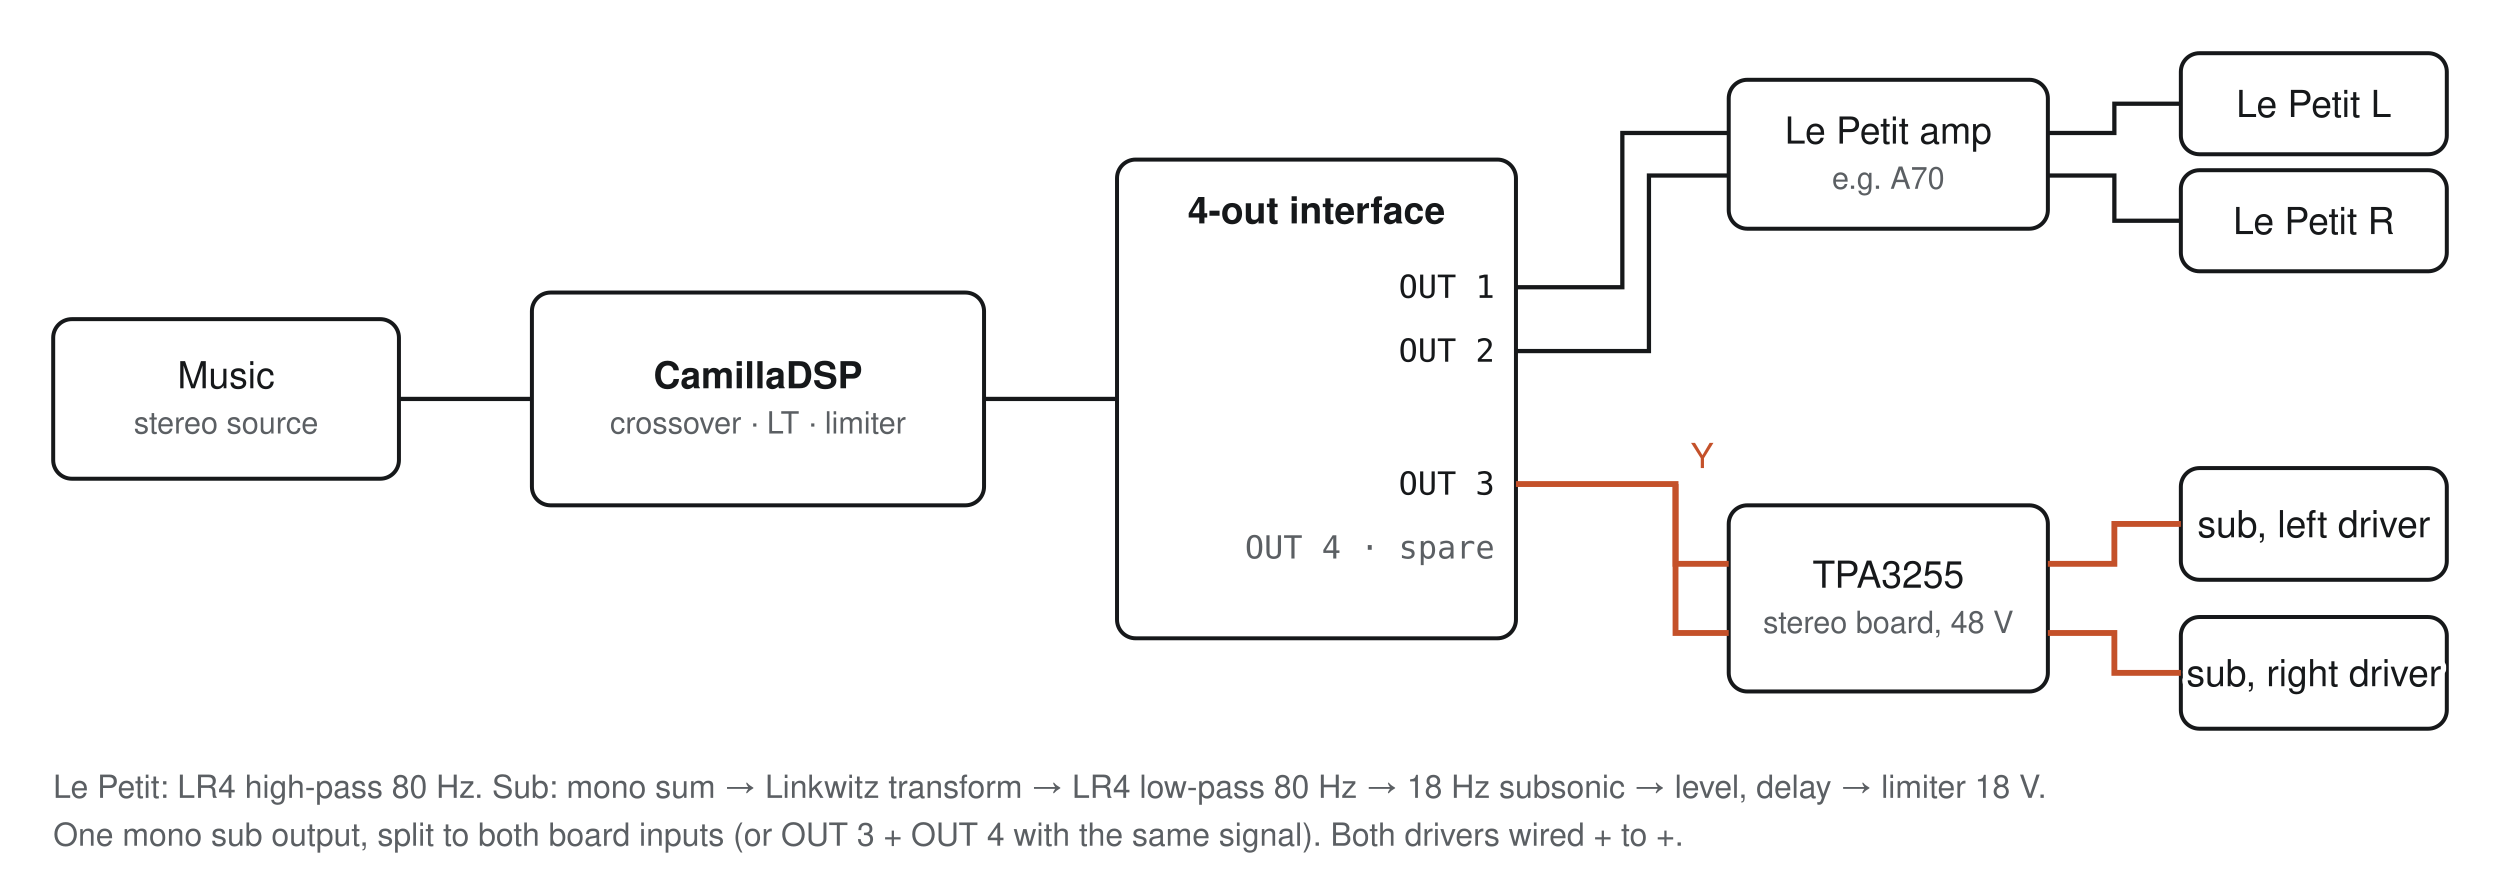
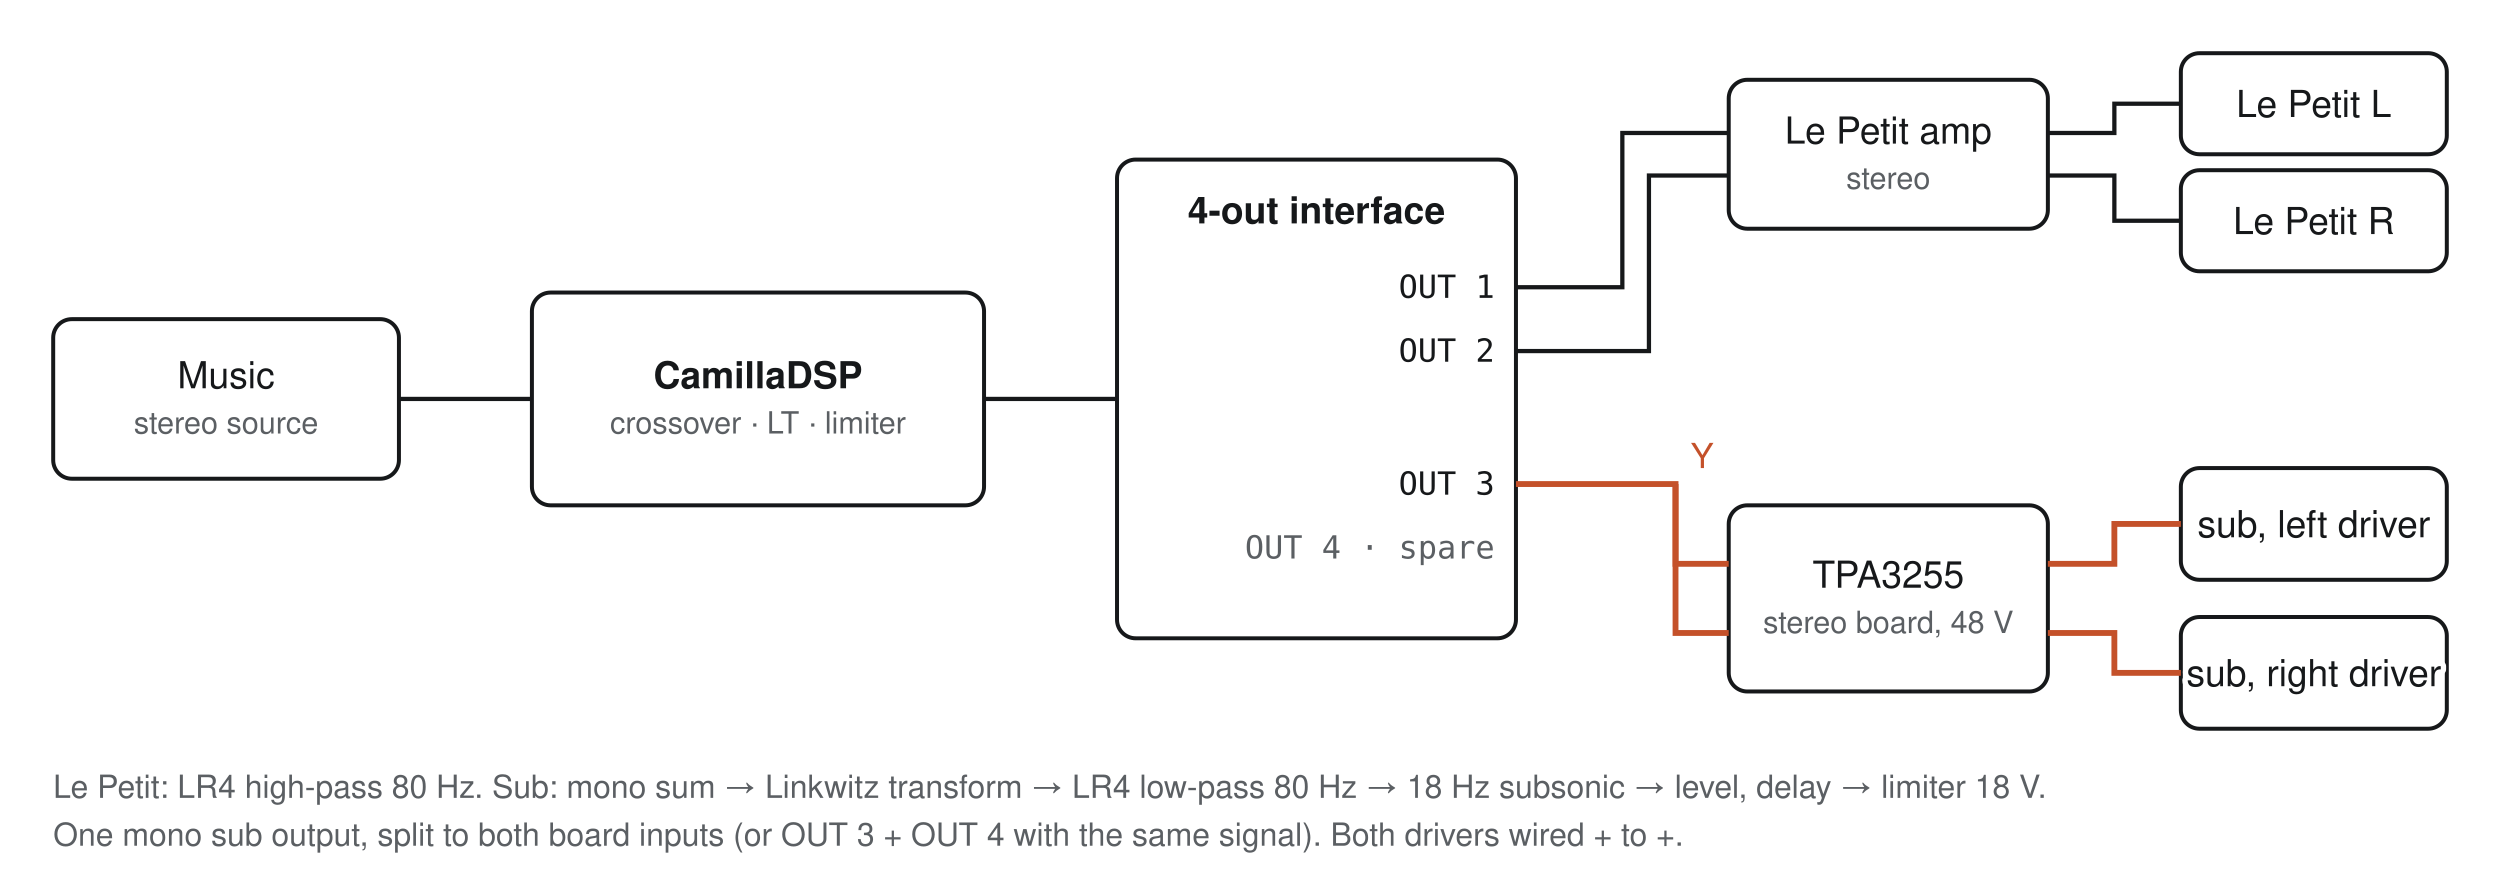
<svg xmlns="http://www.w3.org/2000/svg" viewBox="0 0 940 332" font-family="-apple-system,Segoe UI,Helvetica,Arial,sans-serif" role="img" aria-label="Signal chain: music into CamillaDSP, out of a 4-output interface. Outputs 1 and 2 drive Le Petit through its amp; output 3 feeds both inputs of the TPA3255 board, one channel per sub driver.">
  <style>text{paint-order:stroke;stroke:#ffffff;stroke-width:4px;stroke-linejoin:round}.m{font-family:Menlo,Consolas,monospace;font-size:12px}</style>
  <rect width="940" height="332" fill="#ffffff" />
  <rect x="20" y="120" width="130" height="60" rx="7" fill="#ffffff" stroke="#16181a" stroke-width="1.5" />
  <text x="85.0" y="146.0" font-size="14" text-anchor="middle" fill="#16181a">Music</text>
  <text x="85.0" y="163.0" font-size="11.5" text-anchor="middle" fill="#5b5f63">stereo source</text>
  <rect x="200" y="110" width="170" height="80" rx="7" fill="#ffffff" stroke="#16181a" stroke-width="1.5" />
  <text x="285.0" y="146.0" font-size="14" text-anchor="middle" fill="#16181a" font-weight="600">CamillaDSP</text>
  <text x="285.0" y="163.0" font-size="11.5" text-anchor="middle" fill="#5b5f63">crossover · LT · limiter</text>
  <rect x="420" y="60" width="150" height="180" rx="7" fill="#ffffff" stroke="#16181a" stroke-width="1.5" />
  <text x="495.0" y="84" font-size="14" text-anchor="middle" fill="#16181a" font-weight="600">4-out interface</text>
  <rect x="650" y="30" width="120" height="56" rx="7" fill="#ffffff" stroke="#16181a" stroke-width="1.5" />
  <text x="710.0" y="54.0" font-size="14" text-anchor="middle" fill="#16181a">Le Petit amp</text>
-   <text x="710.0" y="71.0" font-size="11.5" text-anchor="middle" fill="#5b5f63">e.g. A70</text>
+   <text x="710.0" y="71.0" font-size="11.5" text-anchor="middle" fill="#5b5f63">stereo</text>
  <rect x="650" y="190" width="120" height="70" rx="7" fill="#ffffff" stroke="#16181a" stroke-width="1.5" />
  <text x="710.0" y="221.0" font-size="14" text-anchor="middle" fill="#16181a">TPA3255</text>
  <text x="710.0" y="238.0" font-size="11.5" text-anchor="middle" fill="#5b5f63">stereo board, 48 V</text>
  <rect x="820" y="20" width="100" height="38" rx="7" fill="#ffffff" stroke="#16181a" stroke-width="1.5" />
  <text x="870.0" y="44.0" font-size="14" text-anchor="middle" fill="#16181a">Le Petit L</text>
  <rect x="820" y="64" width="100" height="38" rx="7" fill="#ffffff" stroke="#16181a" stroke-width="1.5" />
  <text x="870.0" y="88.0" font-size="14" text-anchor="middle" fill="#16181a">Le Petit R</text>
  <rect x="820" y="176" width="100" height="42" rx="7" fill="#ffffff" stroke="#16181a" stroke-width="1.5" />
  <text x="870.0" y="202.0" font-size="14" text-anchor="middle" fill="#16181a">sub, left driver</text>
  <rect x="820" y="232" width="100" height="42" rx="7" fill="#ffffff" stroke="#16181a" stroke-width="1.5" />
  <text x="870.0" y="258.0" font-size="14" text-anchor="middle" fill="#16181a">sub, right driver</text>
  <path d="M150 150 H200" fill="none" stroke="#16181a" stroke-width="1.6" />
  <path d="M370 150 H420" fill="none" stroke="#16181a" stroke-width="1.6" />
  <text x="562" y="112" class="m" font-size="13" text-anchor="end" fill="#16181a">OUT 1</text>
  <text x="562" y="136" class="m" font-size="13" text-anchor="end" fill="#16181a">OUT 2</text>
  <text x="562" y="186" class="m" font-size="13" text-anchor="end" fill="#16181a">OUT 3</text>
  <text x="562" y="210" class="m" font-size="13" text-anchor="end" fill="#5b5f63">OUT 4 · spare</text>
  <path d="M570 108 H610 V50 H650" fill="none" stroke="#16181a" stroke-width="1.6" />
  <path d="M570 132 H620 V66 H650" fill="none" stroke="#16181a" stroke-width="1.6" />
  <path d="M770 50 H795 V39 H820" fill="none" stroke="#16181a" stroke-width="1.6" />
  <path d="M770 66 H795 V83 H820" fill="none" stroke="#16181a" stroke-width="1.6" />
  <path d="M570 182 H630 V212 H650" fill="none" stroke="#c4512a" stroke-width="2.2" />
  <path d="M630 182 V238 H650" fill="none" stroke="#c4512a" stroke-width="2.2" />
  <text x="640" y="176" class="s" font-size="13" text-anchor="middle" fill="#c4512a">Y</text>
  <path d="M770 212 H795 V197 H820" fill="none" stroke="#c4512a" stroke-width="2.2" />
  <path d="M770 238 H795 V253 H820" fill="none" stroke="#c4512a" stroke-width="2.2" />
  <text x="20" y="300" font-size="12" fill="#5b5f63">Le Petit: LR4 high-pass 80 Hz. Sub: mono sum → Linkwitz transform → LR4 low-pass 80 Hz → 18 Hz subsonic → level, delay → limiter 18 V.</text>
  <text x="20" y="318" font-size="12" fill="#5b5f63">One mono sub output, split to both board inputs (or OUT 3 + OUT 4 with the same signal). Both drivers wired + to +.</text>
</svg>
